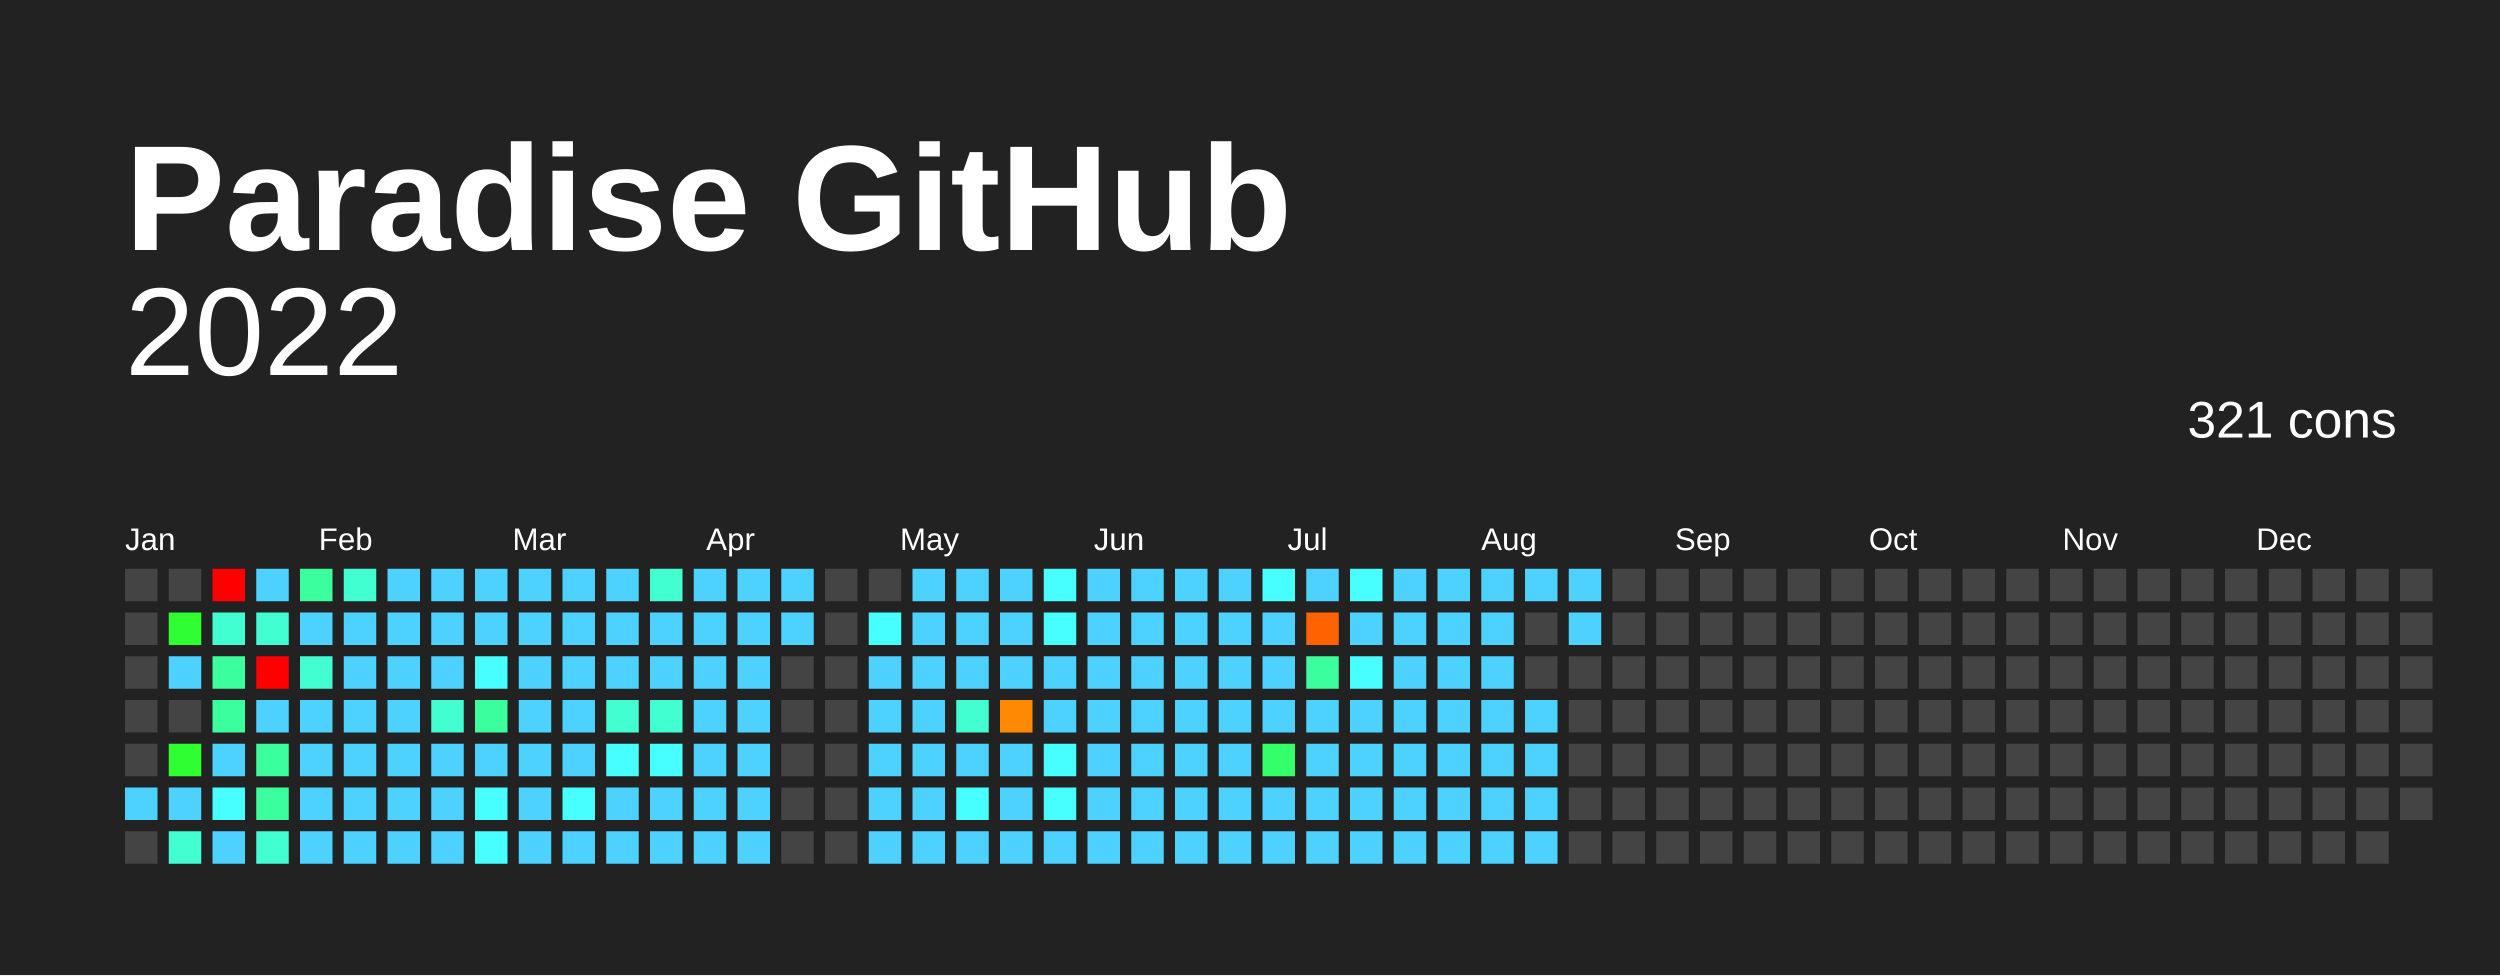
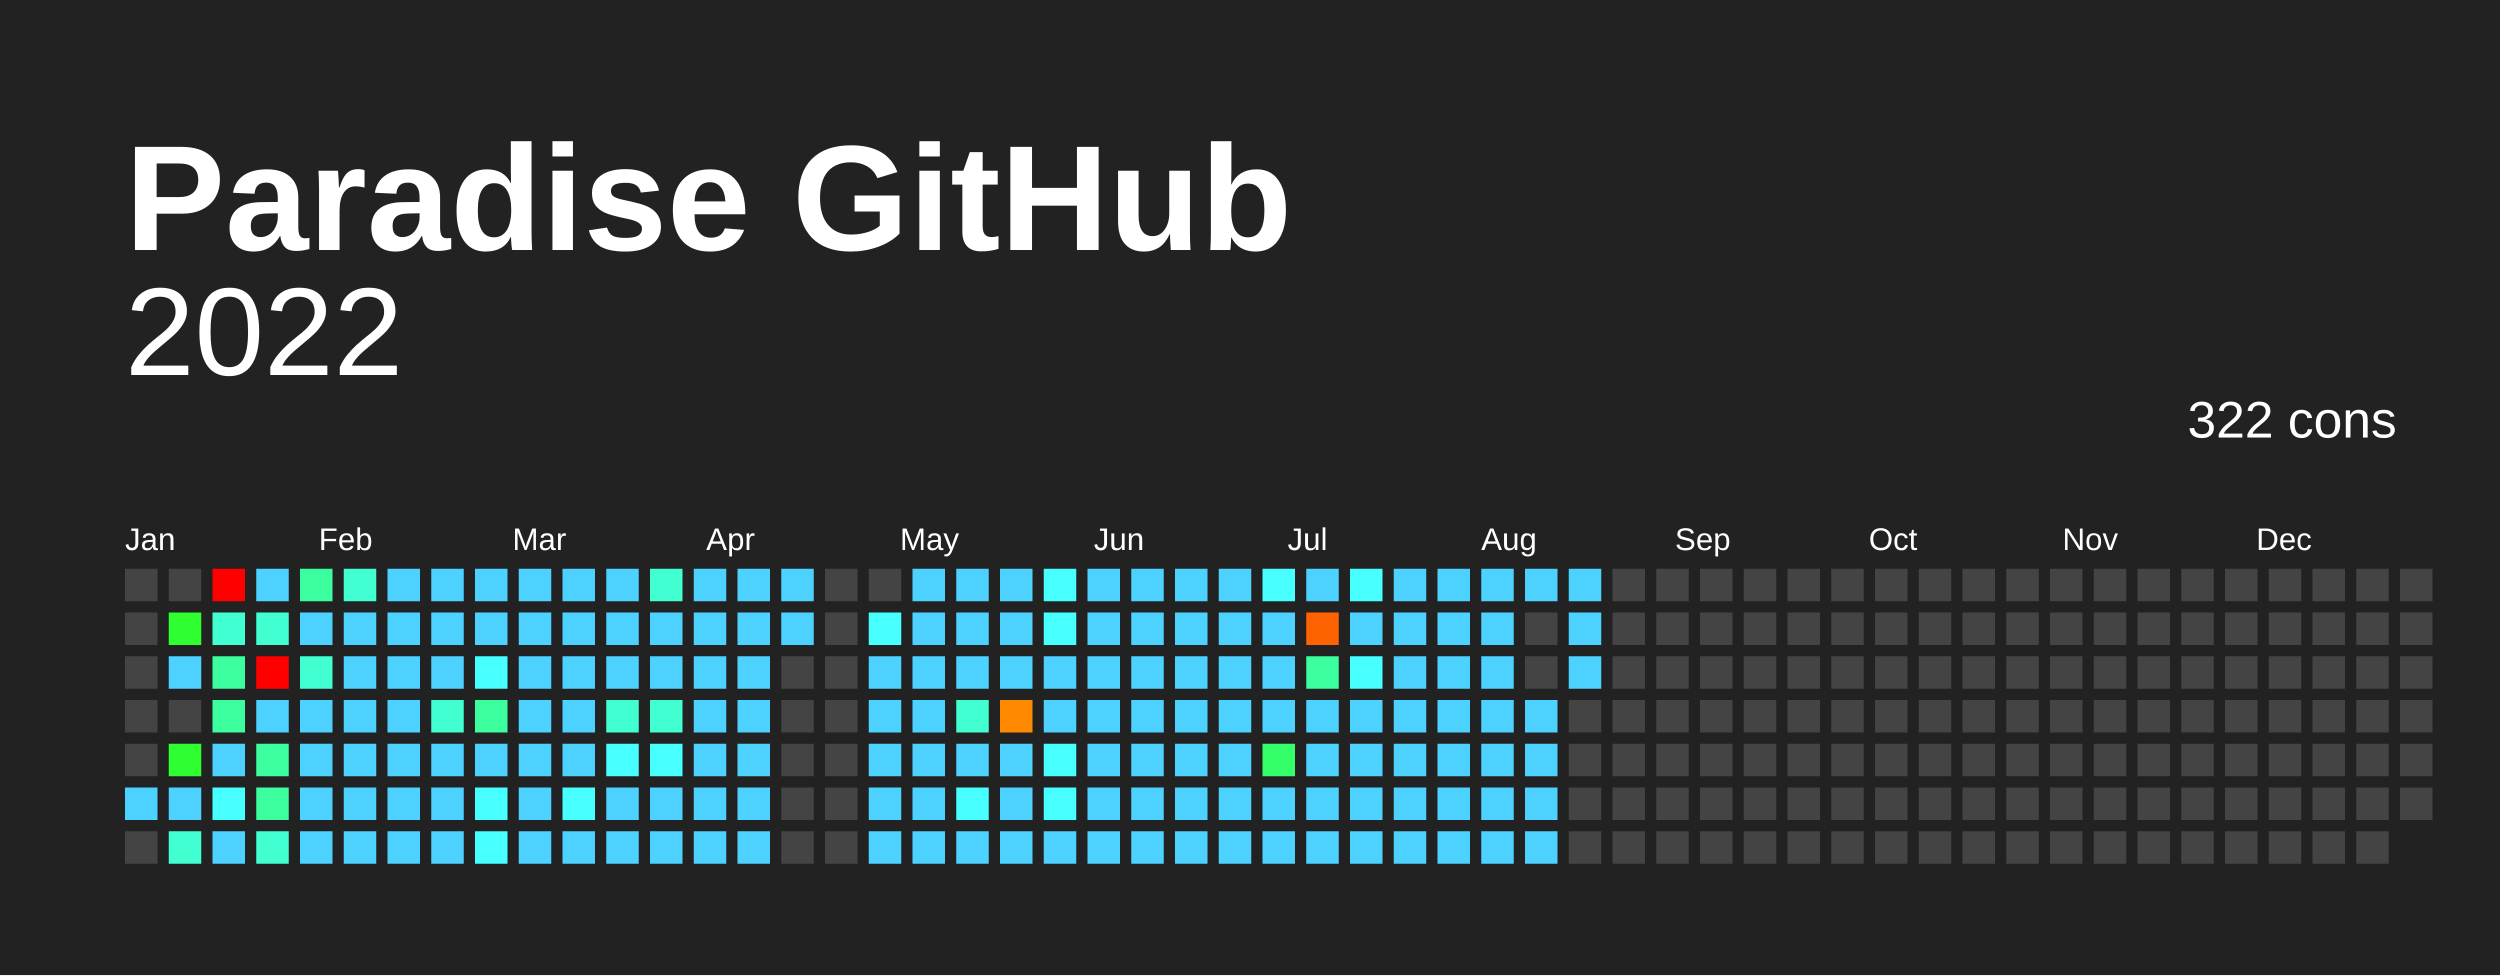
<svg xmlns="http://www.w3.org/2000/svg" baseProfile="full" height="78mm" version="1.1" viewBox="0,0,200,78" width="200mm">
  <defs />
  <rect fill="#222222" height="78" width="200" x="0" y="0" />
  <text fill="#FFFFFF" style="font-size:12px; font-family:Arial; font-weight:bold;" x="10" y="20">Paradise GitHub</text>
  <text alignment-baseline="hanging" fill="#FFFFFF" style="font-size:10.0px; font-family:Arial;" x="10" y="30">2022</text>
-   <text alignment-baseline="hanging" fill="#FFFFFF" style="font-size:4.125px; font-family:Arial;" x="175" y="35">321 cons</text>
+   <text alignment-baseline="hanging" fill="#FFFFFF" style="font-size:4.125px; font-family:Arial;" x="175" y="35">322 cons</text>
  <text fill="#FFFFFF" style="font-size:2.5px; font-family:Arial" x="10.0" y="44">Jan</text>
  <text fill="#FFFFFF" style="font-size:2.5px; font-family:Arial" x="25.5" y="44">Feb</text>
  <text fill="#FFFFFF" style="font-size:2.5px; font-family:Arial" x="41.0" y="44">Mar</text>
  <text fill="#FFFFFF" style="font-size:2.5px; font-family:Arial" x="56.5" y="44">Apr</text>
  <text fill="#FFFFFF" style="font-size:2.5px; font-family:Arial" x="72.0" y="44">May</text>
  <text fill="#FFFFFF" style="font-size:2.5px; font-family:Arial" x="87.5" y="44">Jun</text>
  <text fill="#FFFFFF" style="font-size:2.5px; font-family:Arial" x="103.0" y="44">Jul</text>
  <text fill="#FFFFFF" style="font-size:2.5px; font-family:Arial" x="118.5" y="44">Aug</text>
  <text fill="#FFFFFF" style="font-size:2.5px; font-family:Arial" x="134.0" y="44">Sep</text>
  <text fill="#FFFFFF" style="font-size:2.5px; font-family:Arial" x="149.5" y="44">Oct</text>
  <text fill="#FFFFFF" style="font-size:2.5px; font-family:Arial" x="165.0" y="44">Nov</text>
  <text fill="#FFFFFF" style="font-size:2.5px; font-family:Arial" x="180.5" y="44">Dec</text>
  <rect fill="#444444" height="2.6" width="2.6" x="10.0" y="45.5" />
  <rect fill="#444444" height="2.6" width="2.6" x="10.0" y="49.0" />
  <rect fill="#444444" height="2.6" width="2.6" x="10.0" y="52.5" />
  <rect fill="#444444" height="2.6" width="2.6" x="10.0" y="56.0" />
  <rect fill="#444444" height="2.6" width="2.6" x="10.0" y="59.5" />
  <rect fill="#4dd2ff" height="2.6" width="2.6" x="10.0" y="63.0" />
  <rect fill="#444444" height="2.6" width="2.6" x="10.0" y="66.5" />
  <rect fill="#444444" height="2.6" width="2.6" x="13.5" y="45.5" />
  <rect fill="#2fff30" height="2.6" width="2.6" x="13.5" y="49.0" />
  <rect fill="#4dd2ff" height="2.6" width="2.6" x="13.5" y="52.5" />
  <rect fill="#444444" height="2.6" width="2.6" x="13.5" y="56.0" />
  <rect fill="#2fff30" height="2.6" width="2.6" x="13.5" y="59.5" />
  <rect fill="#4dd2ff" height="2.6" width="2.6" x="13.5" y="63.0" />
  <rect fill="#41ffd0" height="2.6" width="2.6" x="13.5" y="66.5" />
  <rect fill="red" height="2.6" width="2.6" x="17.0" y="45.5" />
  <rect fill="#41ffd0" height="2.6" width="2.6" x="17.0" y="49.0" />
  <rect fill="#3bff9e" height="2.6" width="2.6" x="17.0" y="52.5" />
  <rect fill="#3bff9e" height="2.6" width="2.6" x="17.0" y="56.0" />
  <rect fill="#4dd2ff" height="2.6" width="2.6" x="17.0" y="59.5" />
  <rect fill="#47ffff" height="2.6" width="2.6" x="17.0" y="63.0" />
  <rect fill="#4dd2ff" height="2.6" width="2.6" x="17.0" y="66.5" />
  <rect fill="#4dd2ff" height="2.6" width="2.6" x="20.5" y="45.5" />
  <rect fill="#41ffd0" height="2.6" width="2.6" x="20.5" y="49.0" />
  <rect fill="red" height="2.6" width="2.6" x="20.5" y="52.5" />
  <rect fill="#4dd2ff" height="2.6" width="2.6" x="20.5" y="56.0" />
  <rect fill="#3bff9e" height="2.6" width="2.6" x="20.5" y="59.5" />
  <rect fill="#3bff9e" height="2.6" width="2.6" x="20.5" y="63.0" />
  <rect fill="#41ffd0" height="2.6" width="2.6" x="20.5" y="66.5" />
  <rect fill="#3bff9e" height="2.6" width="2.6" x="24.0" y="45.5" />
  <rect fill="#4dd2ff" height="2.6" width="2.6" x="24.0" y="49.0" />
  <rect fill="#41ffd0" height="2.6" width="2.6" x="24.0" y="52.5" />
  <rect fill="#4dd2ff" height="2.6" width="2.6" x="24.0" y="56.0" />
  <rect fill="#4dd2ff" height="2.6" width="2.6" x="24.0" y="59.5" />
  <rect fill="#4dd2ff" height="2.6" width="2.6" x="24.0" y="63.0" />
  <rect fill="#4dd2ff" height="2.6" width="2.6" x="24.0" y="66.5" />
  <rect fill="#41ffd0" height="2.6" width="2.6" x="27.5" y="45.5" />
  <rect fill="#4dd2ff" height="2.6" width="2.6" x="27.5" y="49.0" />
  <rect fill="#4dd2ff" height="2.6" width="2.6" x="27.5" y="52.5" />
  <rect fill="#4dd2ff" height="2.6" width="2.6" x="27.5" y="56.0" />
  <rect fill="#4dd2ff" height="2.6" width="2.6" x="27.5" y="59.5" />
  <rect fill="#4dd2ff" height="2.6" width="2.6" x="27.5" y="63.0" />
  <rect fill="#4dd2ff" height="2.6" width="2.6" x="27.5" y="66.5" />
  <rect fill="#4dd2ff" height="2.6" width="2.6" x="31.0" y="45.5" />
  <rect fill="#4dd2ff" height="2.6" width="2.6" x="31.0" y="49.0" />
  <rect fill="#4dd2ff" height="2.6" width="2.6" x="31.0" y="52.5" />
  <rect fill="#4dd2ff" height="2.6" width="2.6" x="31.0" y="56.0" />
  <rect fill="#4dd2ff" height="2.6" width="2.6" x="31.0" y="59.5" />
  <rect fill="#4dd2ff" height="2.6" width="2.6" x="31.0" y="63.0" />
  <rect fill="#4dd2ff" height="2.6" width="2.6" x="31.0" y="66.5" />
  <rect fill="#4dd2ff" height="2.6" width="2.6" x="34.5" y="45.5" />
  <rect fill="#4dd2ff" height="2.6" width="2.6" x="34.5" y="49.0" />
  <rect fill="#4dd2ff" height="2.6" width="2.6" x="34.5" y="52.5" />
  <rect fill="#41ffd0" height="2.6" width="2.6" x="34.5" y="56.0" />
  <rect fill="#4dd2ff" height="2.6" width="2.6" x="34.5" y="59.5" />
  <rect fill="#4dd2ff" height="2.6" width="2.6" x="34.5" y="63.0" />
  <rect fill="#4dd2ff" height="2.6" width="2.6" x="34.5" y="66.5" />
  <rect fill="#4dd2ff" height="2.6" width="2.6" x="38.0" y="45.5" />
  <rect fill="#4dd2ff" height="2.6" width="2.6" x="38.0" y="49.0" />
  <rect fill="#47ffff" height="2.6" width="2.6" x="38.0" y="52.5" />
  <rect fill="#3bff9e" height="2.6" width="2.6" x="38.0" y="56.0" />
  <rect fill="#4dd2ff" height="2.6" width="2.6" x="38.0" y="59.5" />
  <rect fill="#47ffff" height="2.6" width="2.6" x="38.0" y="63.0" />
  <rect fill="#47ffff" height="2.6" width="2.6" x="38.0" y="66.5" />
  <rect fill="#4dd2ff" height="2.6" width="2.6" x="41.5" y="45.5" />
  <rect fill="#4dd2ff" height="2.6" width="2.6" x="41.5" y="49.0" />
  <rect fill="#4dd2ff" height="2.6" width="2.6" x="41.5" y="52.5" />
  <rect fill="#4dd2ff" height="2.6" width="2.6" x="41.5" y="56.0" />
  <rect fill="#4dd2ff" height="2.6" width="2.6" x="41.5" y="59.5" />
  <rect fill="#4dd2ff" height="2.6" width="2.6" x="41.5" y="63.0" />
  <rect fill="#4dd2ff" height="2.6" width="2.6" x="41.5" y="66.5" />
  <rect fill="#4dd2ff" height="2.6" width="2.6" x="45.0" y="45.5" />
  <rect fill="#4dd2ff" height="2.6" width="2.6" x="45.0" y="49.0" />
  <rect fill="#4dd2ff" height="2.6" width="2.6" x="45.0" y="52.5" />
  <rect fill="#4dd2ff" height="2.6" width="2.6" x="45.0" y="56.0" />
  <rect fill="#4dd2ff" height="2.6" width="2.6" x="45.0" y="59.5" />
  <rect fill="#47ffff" height="2.6" width="2.6" x="45.0" y="63.0" />
  <rect fill="#4dd2ff" height="2.6" width="2.6" x="45.0" y="66.5" />
  <rect fill="#4dd2ff" height="2.6" width="2.6" x="48.5" y="45.5" />
  <rect fill="#4dd2ff" height="2.6" width="2.6" x="48.5" y="49.0" />
  <rect fill="#4dd2ff" height="2.6" width="2.6" x="48.5" y="52.5" />
  <rect fill="#41ffd0" height="2.6" width="2.6" x="48.5" y="56.0" />
  <rect fill="#47ffff" height="2.6" width="2.6" x="48.5" y="59.5" />
  <rect fill="#4dd2ff" height="2.6" width="2.6" x="48.5" y="63.0" />
  <rect fill="#4dd2ff" height="2.6" width="2.6" x="48.5" y="66.5" />
  <rect fill="#41ffd0" height="2.6" width="2.6" x="52.0" y="45.5" />
  <rect fill="#4dd2ff" height="2.6" width="2.6" x="52.0" y="49.0" />
  <rect fill="#4dd2ff" height="2.6" width="2.6" x="52.0" y="52.5" />
  <rect fill="#41ffd0" height="2.6" width="2.6" x="52.0" y="56.0" />
  <rect fill="#47ffff" height="2.6" width="2.6" x="52.0" y="59.5" />
  <rect fill="#4dd2ff" height="2.6" width="2.6" x="52.0" y="63.0" />
  <rect fill="#4dd2ff" height="2.6" width="2.6" x="52.0" y="66.5" />
  <rect fill="#4dd2ff" height="2.6" width="2.6" x="55.5" y="45.5" />
  <rect fill="#4dd2ff" height="2.6" width="2.6" x="55.5" y="49.0" />
  <rect fill="#4dd2ff" height="2.6" width="2.6" x="55.5" y="52.5" />
  <rect fill="#4dd2ff" height="2.6" width="2.6" x="55.5" y="56.0" />
  <rect fill="#4dd2ff" height="2.6" width="2.6" x="55.5" y="59.5" />
  <rect fill="#4dd2ff" height="2.6" width="2.6" x="55.5" y="63.0" />
  <rect fill="#4dd2ff" height="2.6" width="2.6" x="55.5" y="66.5" />
  <rect fill="#4dd2ff" height="2.6" width="2.6" x="59.0" y="45.5" />
  <rect fill="#4dd2ff" height="2.6" width="2.6" x="59.0" y="49.0" />
  <rect fill="#4dd2ff" height="2.6" width="2.6" x="59.0" y="52.5" />
  <rect fill="#4dd2ff" height="2.6" width="2.6" x="59.0" y="56.0" />
  <rect fill="#4dd2ff" height="2.6" width="2.6" x="59.0" y="59.5" />
  <rect fill="#4dd2ff" height="2.6" width="2.6" x="59.0" y="63.0" />
  <rect fill="#4dd2ff" height="2.6" width="2.6" x="59.0" y="66.5" />
  <rect fill="#4dd2ff" height="2.6" width="2.6" x="62.5" y="45.5" />
  <rect fill="#4dd2ff" height="2.6" width="2.6" x="62.5" y="49.0" />
  <rect fill="#444444" height="2.6" width="2.6" x="62.5" y="52.5" />
  <rect fill="#444444" height="2.6" width="2.6" x="62.5" y="56.0" />
  <rect fill="#444444" height="2.6" width="2.6" x="62.5" y="59.5" />
  <rect fill="#444444" height="2.6" width="2.6" x="62.5" y="63.0" />
  <rect fill="#444444" height="2.6" width="2.6" x="62.5" y="66.5" />
  <rect fill="#444444" height="2.6" width="2.6" x="66.0" y="45.5" />
  <rect fill="#444444" height="2.6" width="2.6" x="66.0" y="49.0" />
  <rect fill="#444444" height="2.6" width="2.6" x="66.0" y="52.5" />
  <rect fill="#444444" height="2.6" width="2.6" x="66.0" y="56.0" />
  <rect fill="#444444" height="2.6" width="2.6" x="66.0" y="59.5" />
  <rect fill="#444444" height="2.6" width="2.6" x="66.0" y="63.0" />
  <rect fill="#444444" height="2.6" width="2.6" x="66.0" y="66.5" />
  <rect fill="#444444" height="2.6" width="2.6" x="69.5" y="45.5" />
  <rect fill="#47ffff" height="2.6" width="2.6" x="69.5" y="49.0" />
  <rect fill="#4dd2ff" height="2.6" width="2.6" x="69.5" y="52.5" />
  <rect fill="#4dd2ff" height="2.6" width="2.6" x="69.5" y="56.0" />
  <rect fill="#4dd2ff" height="2.6" width="2.6" x="69.5" y="59.5" />
  <rect fill="#4dd2ff" height="2.6" width="2.6" x="69.5" y="63.0" />
  <rect fill="#4dd2ff" height="2.6" width="2.6" x="69.5" y="66.5" />
  <rect fill="#4dd2ff" height="2.6" width="2.6" x="73.0" y="45.5" />
  <rect fill="#4dd2ff" height="2.6" width="2.6" x="73.0" y="49.0" />
  <rect fill="#4dd2ff" height="2.6" width="2.6" x="73.0" y="52.5" />
  <rect fill="#4dd2ff" height="2.6" width="2.6" x="73.0" y="56.0" />
  <rect fill="#4dd2ff" height="2.6" width="2.6" x="73.0" y="59.5" />
  <rect fill="#4dd2ff" height="2.6" width="2.6" x="73.0" y="63.0" />
  <rect fill="#4dd2ff" height="2.6" width="2.6" x="73.0" y="66.5" />
  <rect fill="#4dd2ff" height="2.6" width="2.6" x="76.5" y="45.5" />
  <rect fill="#4dd2ff" height="2.6" width="2.6" x="76.5" y="49.0" />
  <rect fill="#4dd2ff" height="2.6" width="2.6" x="76.5" y="52.5" />
  <rect fill="#41ffd0" height="2.6" width="2.6" x="76.5" y="56.0" />
  <rect fill="#4dd2ff" height="2.6" width="2.6" x="76.5" y="59.5" />
  <rect fill="#47ffff" height="2.6" width="2.6" x="76.5" y="63.0" />
  <rect fill="#4dd2ff" height="2.6" width="2.6" x="76.5" y="66.5" />
  <rect fill="#4dd2ff" height="2.6" width="2.6" x="80.0" y="45.5" />
  <rect fill="#4dd2ff" height="2.6" width="2.6" x="80.0" y="49.0" />
  <rect fill="#4dd2ff" height="2.6" width="2.6" x="80.0" y="52.5" />
  <rect fill="#ff8900" height="2.6" width="2.6" x="80.0" y="56.0" />
  <rect fill="#4dd2ff" height="2.6" width="2.6" x="80.0" y="59.5" />
  <rect fill="#4dd2ff" height="2.6" width="2.6" x="80.0" y="63.0" />
  <rect fill="#4dd2ff" height="2.6" width="2.6" x="80.0" y="66.5" />
  <rect fill="#47ffff" height="2.6" width="2.6" x="83.5" y="45.5" />
  <rect fill="#47ffff" height="2.6" width="2.6" x="83.5" y="49.0" />
  <rect fill="#4dd2ff" height="2.6" width="2.6" x="83.5" y="52.5" />
  <rect fill="#4dd2ff" height="2.6" width="2.6" x="83.5" y="56.0" />
  <rect fill="#47ffff" height="2.6" width="2.6" x="83.5" y="59.5" />
  <rect fill="#47ffff" height="2.6" width="2.6" x="83.5" y="63.0" />
  <rect fill="#4dd2ff" height="2.6" width="2.6" x="83.5" y="66.5" />
  <rect fill="#4dd2ff" height="2.6" width="2.6" x="87.0" y="45.5" />
  <rect fill="#4dd2ff" height="2.6" width="2.6" x="87.0" y="49.0" />
  <rect fill="#4dd2ff" height="2.6" width="2.6" x="87.0" y="52.5" />
  <rect fill="#4dd2ff" height="2.6" width="2.6" x="87.0" y="56.0" />
  <rect fill="#4dd2ff" height="2.6" width="2.6" x="87.0" y="59.5" />
  <rect fill="#4dd2ff" height="2.6" width="2.6" x="87.0" y="63.0" />
  <rect fill="#4dd2ff" height="2.6" width="2.6" x="87.0" y="66.5" />
  <rect fill="#4dd2ff" height="2.6" width="2.6" x="90.5" y="45.5" />
  <rect fill="#4dd2ff" height="2.6" width="2.6" x="90.5" y="49.0" />
  <rect fill="#4dd2ff" height="2.6" width="2.6" x="90.5" y="52.5" />
  <rect fill="#4dd2ff" height="2.6" width="2.6" x="90.5" y="56.0" />
  <rect fill="#4dd2ff" height="2.6" width="2.6" x="90.5" y="59.5" />
  <rect fill="#4dd2ff" height="2.6" width="2.6" x="90.5" y="63.0" />
  <rect fill="#4dd2ff" height="2.6" width="2.6" x="90.5" y="66.5" />
  <rect fill="#4dd2ff" height="2.6" width="2.6" x="94.0" y="45.5" />
  <rect fill="#4dd2ff" height="2.6" width="2.6" x="94.0" y="49.0" />
  <rect fill="#4dd2ff" height="2.6" width="2.6" x="94.0" y="52.5" />
  <rect fill="#4dd2ff" height="2.6" width="2.6" x="94.0" y="56.0" />
  <rect fill="#4dd2ff" height="2.6" width="2.6" x="94.0" y="59.5" />
  <rect fill="#4dd2ff" height="2.6" width="2.6" x="94.0" y="63.0" />
  <rect fill="#4dd2ff" height="2.6" width="2.6" x="94.0" y="66.5" />
  <rect fill="#4dd2ff" height="2.6" width="2.6" x="97.5" y="45.5" />
  <rect fill="#4dd2ff" height="2.6" width="2.6" x="97.5" y="49.0" />
  <rect fill="#4dd2ff" height="2.6" width="2.6" x="97.5" y="52.5" />
  <rect fill="#4dd2ff" height="2.6" width="2.6" x="97.5" y="56.0" />
  <rect fill="#4dd2ff" height="2.6" width="2.6" x="97.5" y="59.5" />
  <rect fill="#4dd2ff" height="2.6" width="2.6" x="97.5" y="63.0" />
  <rect fill="#4dd2ff" height="2.6" width="2.6" x="97.5" y="66.5" />
  <rect fill="#47ffff" height="2.6" width="2.6" x="101.0" y="45.5" />
  <rect fill="#4dd2ff" height="2.6" width="2.6" x="101.0" y="49.0" />
  <rect fill="#4dd2ff" height="2.6" width="2.6" x="101.0" y="52.5" />
  <rect fill="#4dd2ff" height="2.6" width="2.6" x="101.0" y="56.0" />
  <rect fill="#35ff68" height="2.6" width="2.6" x="101.0" y="59.5" />
  <rect fill="#4dd2ff" height="2.6" width="2.6" x="101.0" y="63.0" />
  <rect fill="#4dd2ff" height="2.6" width="2.6" x="101.0" y="66.5" />
  <rect fill="#4dd2ff" height="2.6" width="2.6" x="104.5" y="45.5" />
  <rect fill="#ff6200" height="2.6" width="2.6" x="104.5" y="49.0" />
  <rect fill="#3bff9e" height="2.6" width="2.6" x="104.5" y="52.5" />
  <rect fill="#4dd2ff" height="2.6" width="2.6" x="104.5" y="56.0" />
  <rect fill="#4dd2ff" height="2.6" width="2.6" x="104.5" y="59.5" />
  <rect fill="#4dd2ff" height="2.6" width="2.6" x="104.5" y="63.0" />
  <rect fill="#4dd2ff" height="2.6" width="2.6" x="104.5" y="66.5" />
  <rect fill="#47ffff" height="2.6" width="2.6" x="108.0" y="45.5" />
  <rect fill="#4dd2ff" height="2.6" width="2.6" x="108.0" y="49.0" />
  <rect fill="#47ffff" height="2.6" width="2.6" x="108.0" y="52.5" />
  <rect fill="#4dd2ff" height="2.6" width="2.6" x="108.0" y="56.0" />
  <rect fill="#4dd2ff" height="2.6" width="2.6" x="108.0" y="59.5" />
  <rect fill="#4dd2ff" height="2.6" width="2.6" x="108.0" y="63.0" />
  <rect fill="#4dd2ff" height="2.6" width="2.6" x="108.0" y="66.5" />
  <rect fill="#4dd2ff" height="2.6" width="2.6" x="111.5" y="45.5" />
  <rect fill="#4dd2ff" height="2.6" width="2.6" x="111.5" y="49.0" />
  <rect fill="#4dd2ff" height="2.6" width="2.6" x="111.5" y="52.5" />
  <rect fill="#4dd2ff" height="2.6" width="2.6" x="111.5" y="56.0" />
  <rect fill="#4dd2ff" height="2.6" width="2.6" x="111.5" y="59.5" />
  <rect fill="#4dd2ff" height="2.6" width="2.6" x="111.5" y="63.0" />
  <rect fill="#4dd2ff" height="2.6" width="2.6" x="111.5" y="66.5" />
  <rect fill="#4dd2ff" height="2.6" width="2.6" x="115.0" y="45.5" />
  <rect fill="#4dd2ff" height="2.6" width="2.6" x="115.0" y="49.0" />
  <rect fill="#4dd2ff" height="2.6" width="2.6" x="115.0" y="52.5" />
  <rect fill="#4dd2ff" height="2.6" width="2.6" x="115.0" y="56.0" />
  <rect fill="#4dd2ff" height="2.6" width="2.6" x="115.0" y="59.5" />
  <rect fill="#4dd2ff" height="2.6" width="2.6" x="115.0" y="63.0" />
  <rect fill="#4dd2ff" height="2.6" width="2.6" x="115.0" y="66.5" />
  <rect fill="#4dd2ff" height="2.6" width="2.6" x="118.5" y="45.5" />
  <rect fill="#4dd2ff" height="2.6" width="2.6" x="118.5" y="49.0" />
  <rect fill="#4dd2ff" height="2.6" width="2.6" x="118.5" y="52.5" />
  <rect fill="#4dd2ff" height="2.6" width="2.6" x="118.5" y="56.0" />
  <rect fill="#4dd2ff" height="2.6" width="2.6" x="118.5" y="59.5" />
  <rect fill="#4dd2ff" height="2.6" width="2.6" x="118.5" y="63.0" />
  <rect fill="#4dd2ff" height="2.6" width="2.6" x="118.5" y="66.5" />
  <rect fill="#4dd2ff" height="2.6" width="2.6" x="122.0" y="45.5" />
  <rect fill="#444444" height="2.6" width="2.6" x="122.0" y="49.0" />
  <rect fill="#444444" height="2.6" width="2.6" x="122.0" y="52.5" />
  <rect fill="#4dd2ff" height="2.6" width="2.6" x="122.0" y="56.0" />
  <rect fill="#4dd2ff" height="2.6" width="2.6" x="122.0" y="59.5" />
  <rect fill="#4dd2ff" height="2.6" width="2.6" x="122.0" y="63.0" />
  <rect fill="#4dd2ff" height="2.6" width="2.6" x="122.0" y="66.5" />
  <rect fill="#4dd2ff" height="2.6" width="2.6" x="125.5" y="45.5" />
  <rect fill="#4dd2ff" height="2.6" width="2.6" x="125.5" y="49.0" />
-   <rect fill="#444444" height="2.6" width="2.6" x="125.5" y="52.5" />
+   <rect fill="#4dd2ff" height="2.6" width="2.6" x="125.5" y="52.5" />
  <rect fill="#444444" height="2.6" width="2.6" x="125.5" y="56.0" />
  <rect fill="#444444" height="2.6" width="2.6" x="125.5" y="59.5" />
  <rect fill="#444444" height="2.6" width="2.6" x="125.5" y="63.0" />
  <rect fill="#444444" height="2.6" width="2.6" x="125.5" y="66.5" />
  <rect fill="#444444" height="2.6" width="2.6" x="129.0" y="45.5" />
  <rect fill="#444444" height="2.6" width="2.6" x="129.0" y="49.0" />
  <rect fill="#444444" height="2.6" width="2.6" x="129.0" y="52.5" />
  <rect fill="#444444" height="2.6" width="2.6" x="129.0" y="56.0" />
  <rect fill="#444444" height="2.6" width="2.6" x="129.0" y="59.5" />
  <rect fill="#444444" height="2.6" width="2.6" x="129.0" y="63.0" />
  <rect fill="#444444" height="2.6" width="2.6" x="129.0" y="66.5" />
  <rect fill="#444444" height="2.6" width="2.6" x="132.5" y="45.5" />
  <rect fill="#444444" height="2.6" width="2.6" x="132.5" y="49.0" />
  <rect fill="#444444" height="2.6" width="2.6" x="132.5" y="52.5" />
  <rect fill="#444444" height="2.6" width="2.6" x="132.5" y="56.0" />
  <rect fill="#444444" height="2.6" width="2.6" x="132.5" y="59.5" />
  <rect fill="#444444" height="2.6" width="2.6" x="132.5" y="63.0" />
  <rect fill="#444444" height="2.6" width="2.6" x="132.5" y="66.5" />
  <rect fill="#444444" height="2.6" width="2.6" x="136.0" y="45.5" />
  <rect fill="#444444" height="2.6" width="2.6" x="136.0" y="49.0" />
  <rect fill="#444444" height="2.6" width="2.6" x="136.0" y="52.5" />
  <rect fill="#444444" height="2.6" width="2.6" x="136.0" y="56.0" />
  <rect fill="#444444" height="2.6" width="2.6" x="136.0" y="59.5" />
  <rect fill="#444444" height="2.6" width="2.6" x="136.0" y="63.0" />
  <rect fill="#444444" height="2.6" width="2.6" x="136.0" y="66.5" />
  <rect fill="#444444" height="2.6" width="2.6" x="139.5" y="45.5" />
  <rect fill="#444444" height="2.6" width="2.6" x="139.5" y="49.0" />
  <rect fill="#444444" height="2.6" width="2.6" x="139.5" y="52.5" />
  <rect fill="#444444" height="2.6" width="2.6" x="139.5" y="56.0" />
  <rect fill="#444444" height="2.6" width="2.6" x="139.5" y="59.5" />
  <rect fill="#444444" height="2.6" width="2.6" x="139.5" y="63.0" />
  <rect fill="#444444" height="2.6" width="2.6" x="139.5" y="66.5" />
  <rect fill="#444444" height="2.6" width="2.6" x="143.0" y="45.5" />
  <rect fill="#444444" height="2.6" width="2.6" x="143.0" y="49.0" />
  <rect fill="#444444" height="2.6" width="2.6" x="143.0" y="52.5" />
  <rect fill="#444444" height="2.6" width="2.6" x="143.0" y="56.0" />
  <rect fill="#444444" height="2.6" width="2.6" x="143.0" y="59.5" />
  <rect fill="#444444" height="2.6" width="2.6" x="143.0" y="63.0" />
  <rect fill="#444444" height="2.6" width="2.6" x="143.0" y="66.5" />
  <rect fill="#444444" height="2.6" width="2.6" x="146.5" y="45.5" />
  <rect fill="#444444" height="2.6" width="2.6" x="146.5" y="49.0" />
  <rect fill="#444444" height="2.6" width="2.6" x="146.5" y="52.5" />
  <rect fill="#444444" height="2.6" width="2.6" x="146.5" y="56.0" />
  <rect fill="#444444" height="2.6" width="2.6" x="146.5" y="59.5" />
  <rect fill="#444444" height="2.6" width="2.6" x="146.5" y="63.0" />
  <rect fill="#444444" height="2.6" width="2.6" x="146.5" y="66.5" />
  <rect fill="#444444" height="2.6" width="2.6" x="150.0" y="45.5" />
  <rect fill="#444444" height="2.6" width="2.6" x="150.0" y="49.0" />
  <rect fill="#444444" height="2.6" width="2.6" x="150.0" y="52.5" />
  <rect fill="#444444" height="2.6" width="2.6" x="150.0" y="56.0" />
  <rect fill="#444444" height="2.6" width="2.6" x="150.0" y="59.5" />
  <rect fill="#444444" height="2.6" width="2.6" x="150.0" y="63.0" />
  <rect fill="#444444" height="2.6" width="2.6" x="150.0" y="66.5" />
  <rect fill="#444444" height="2.6" width="2.6" x="153.5" y="45.5" />
  <rect fill="#444444" height="2.6" width="2.6" x="153.5" y="49.0" />
  <rect fill="#444444" height="2.6" width="2.6" x="153.5" y="52.5" />
  <rect fill="#444444" height="2.6" width="2.6" x="153.5" y="56.0" />
  <rect fill="#444444" height="2.6" width="2.6" x="153.5" y="59.5" />
  <rect fill="#444444" height="2.6" width="2.6" x="153.5" y="63.0" />
  <rect fill="#444444" height="2.6" width="2.6" x="153.5" y="66.5" />
  <rect fill="#444444" height="2.6" width="2.6" x="157.0" y="45.5" />
  <rect fill="#444444" height="2.6" width="2.6" x="157.0" y="49.0" />
  <rect fill="#444444" height="2.6" width="2.6" x="157.0" y="52.5" />
  <rect fill="#444444" height="2.6" width="2.6" x="157.0" y="56.0" />
  <rect fill="#444444" height="2.6" width="2.6" x="157.0" y="59.5" />
  <rect fill="#444444" height="2.6" width="2.6" x="157.0" y="63.0" />
  <rect fill="#444444" height="2.6" width="2.6" x="157.0" y="66.5" />
  <rect fill="#444444" height="2.6" width="2.6" x="160.5" y="45.5" />
  <rect fill="#444444" height="2.6" width="2.6" x="160.5" y="49.0" />
  <rect fill="#444444" height="2.6" width="2.6" x="160.5" y="52.5" />
  <rect fill="#444444" height="2.6" width="2.6" x="160.5" y="56.0" />
  <rect fill="#444444" height="2.6" width="2.6" x="160.5" y="59.5" />
  <rect fill="#444444" height="2.6" width="2.6" x="160.5" y="63.0" />
  <rect fill="#444444" height="2.6" width="2.6" x="160.5" y="66.5" />
  <rect fill="#444444" height="2.6" width="2.6" x="164.0" y="45.5" />
  <rect fill="#444444" height="2.6" width="2.6" x="164.0" y="49.0" />
  <rect fill="#444444" height="2.6" width="2.6" x="164.0" y="52.5" />
  <rect fill="#444444" height="2.6" width="2.6" x="164.0" y="56.0" />
  <rect fill="#444444" height="2.6" width="2.6" x="164.0" y="59.5" />
  <rect fill="#444444" height="2.6" width="2.6" x="164.0" y="63.0" />
  <rect fill="#444444" height="2.6" width="2.6" x="164.0" y="66.5" />
  <rect fill="#444444" height="2.6" width="2.6" x="167.5" y="45.5" />
  <rect fill="#444444" height="2.6" width="2.6" x="167.5" y="49.0" />
  <rect fill="#444444" height="2.6" width="2.6" x="167.5" y="52.5" />
  <rect fill="#444444" height="2.6" width="2.6" x="167.5" y="56.0" />
  <rect fill="#444444" height="2.6" width="2.6" x="167.5" y="59.5" />
  <rect fill="#444444" height="2.6" width="2.6" x="167.5" y="63.0" />
  <rect fill="#444444" height="2.6" width="2.6" x="167.5" y="66.5" />
  <rect fill="#444444" height="2.6" width="2.6" x="171.0" y="45.5" />
  <rect fill="#444444" height="2.6" width="2.6" x="171.0" y="49.0" />
  <rect fill="#444444" height="2.6" width="2.6" x="171.0" y="52.5" />
  <rect fill="#444444" height="2.6" width="2.6" x="171.0" y="56.0" />
  <rect fill="#444444" height="2.6" width="2.6" x="171.0" y="59.5" />
  <rect fill="#444444" height="2.6" width="2.6" x="171.0" y="63.0" />
  <rect fill="#444444" height="2.6" width="2.6" x="171.0" y="66.5" />
  <rect fill="#444444" height="2.6" width="2.6" x="174.5" y="45.5" />
  <rect fill="#444444" height="2.6" width="2.6" x="174.5" y="49.0" />
  <rect fill="#444444" height="2.6" width="2.6" x="174.5" y="52.5" />
  <rect fill="#444444" height="2.6" width="2.6" x="174.5" y="56.0" />
  <rect fill="#444444" height="2.6" width="2.6" x="174.5" y="59.5" />
  <rect fill="#444444" height="2.6" width="2.6" x="174.5" y="63.0" />
  <rect fill="#444444" height="2.6" width="2.6" x="174.5" y="66.5" />
  <rect fill="#444444" height="2.6" width="2.6" x="178.0" y="45.5" />
  <rect fill="#444444" height="2.6" width="2.6" x="178.0" y="49.0" />
  <rect fill="#444444" height="2.6" width="2.6" x="178.0" y="52.5" />
  <rect fill="#444444" height="2.6" width="2.6" x="178.0" y="56.0" />
  <rect fill="#444444" height="2.6" width="2.6" x="178.0" y="59.5" />
  <rect fill="#444444" height="2.6" width="2.6" x="178.0" y="63.0" />
  <rect fill="#444444" height="2.6" width="2.6" x="178.0" y="66.5" />
  <rect fill="#444444" height="2.6" width="2.6" x="181.5" y="45.5" />
  <rect fill="#444444" height="2.6" width="2.6" x="181.5" y="49.0" />
  <rect fill="#444444" height="2.6" width="2.6" x="181.5" y="52.5" />
  <rect fill="#444444" height="2.6" width="2.6" x="181.5" y="56.0" />
  <rect fill="#444444" height="2.6" width="2.6" x="181.5" y="59.5" />
  <rect fill="#444444" height="2.6" width="2.6" x="181.5" y="63.0" />
  <rect fill="#444444" height="2.6" width="2.6" x="181.5" y="66.5" />
  <rect fill="#444444" height="2.6" width="2.6" x="185.0" y="45.5" />
  <rect fill="#444444" height="2.6" width="2.6" x="185.0" y="49.0" />
  <rect fill="#444444" height="2.6" width="2.6" x="185.0" y="52.5" />
  <rect fill="#444444" height="2.6" width="2.6" x="185.0" y="56.0" />
  <rect fill="#444444" height="2.6" width="2.6" x="185.0" y="59.5" />
  <rect fill="#444444" height="2.6" width="2.6" x="185.0" y="63.0" />
  <rect fill="#444444" height="2.6" width="2.6" x="185.0" y="66.5" />
  <rect fill="#444444" height="2.6" width="2.6" x="188.5" y="45.5" />
  <rect fill="#444444" height="2.6" width="2.6" x="188.5" y="49.0" />
  <rect fill="#444444" height="2.6" width="2.6" x="188.5" y="52.5" />
  <rect fill="#444444" height="2.6" width="2.6" x="188.5" y="56.0" />
  <rect fill="#444444" height="2.6" width="2.6" x="188.5" y="59.5" />
  <rect fill="#444444" height="2.6" width="2.6" x="188.5" y="63.0" />
  <rect fill="#444444" height="2.6" width="2.6" x="188.5" y="66.5" />
  <rect fill="#444444" height="2.6" width="2.6" x="192.0" y="45.5" />
  <rect fill="#444444" height="2.6" width="2.6" x="192.0" y="49.0" />
  <rect fill="#444444" height="2.6" width="2.6" x="192.0" y="52.5" />
  <rect fill="#444444" height="2.6" width="2.6" x="192.0" y="56.0" />
  <rect fill="#444444" height="2.6" width="2.6" x="192.0" y="59.5" />
  <rect fill="#444444" height="2.6" width="2.6" x="192.0" y="63.0" />
</svg>
